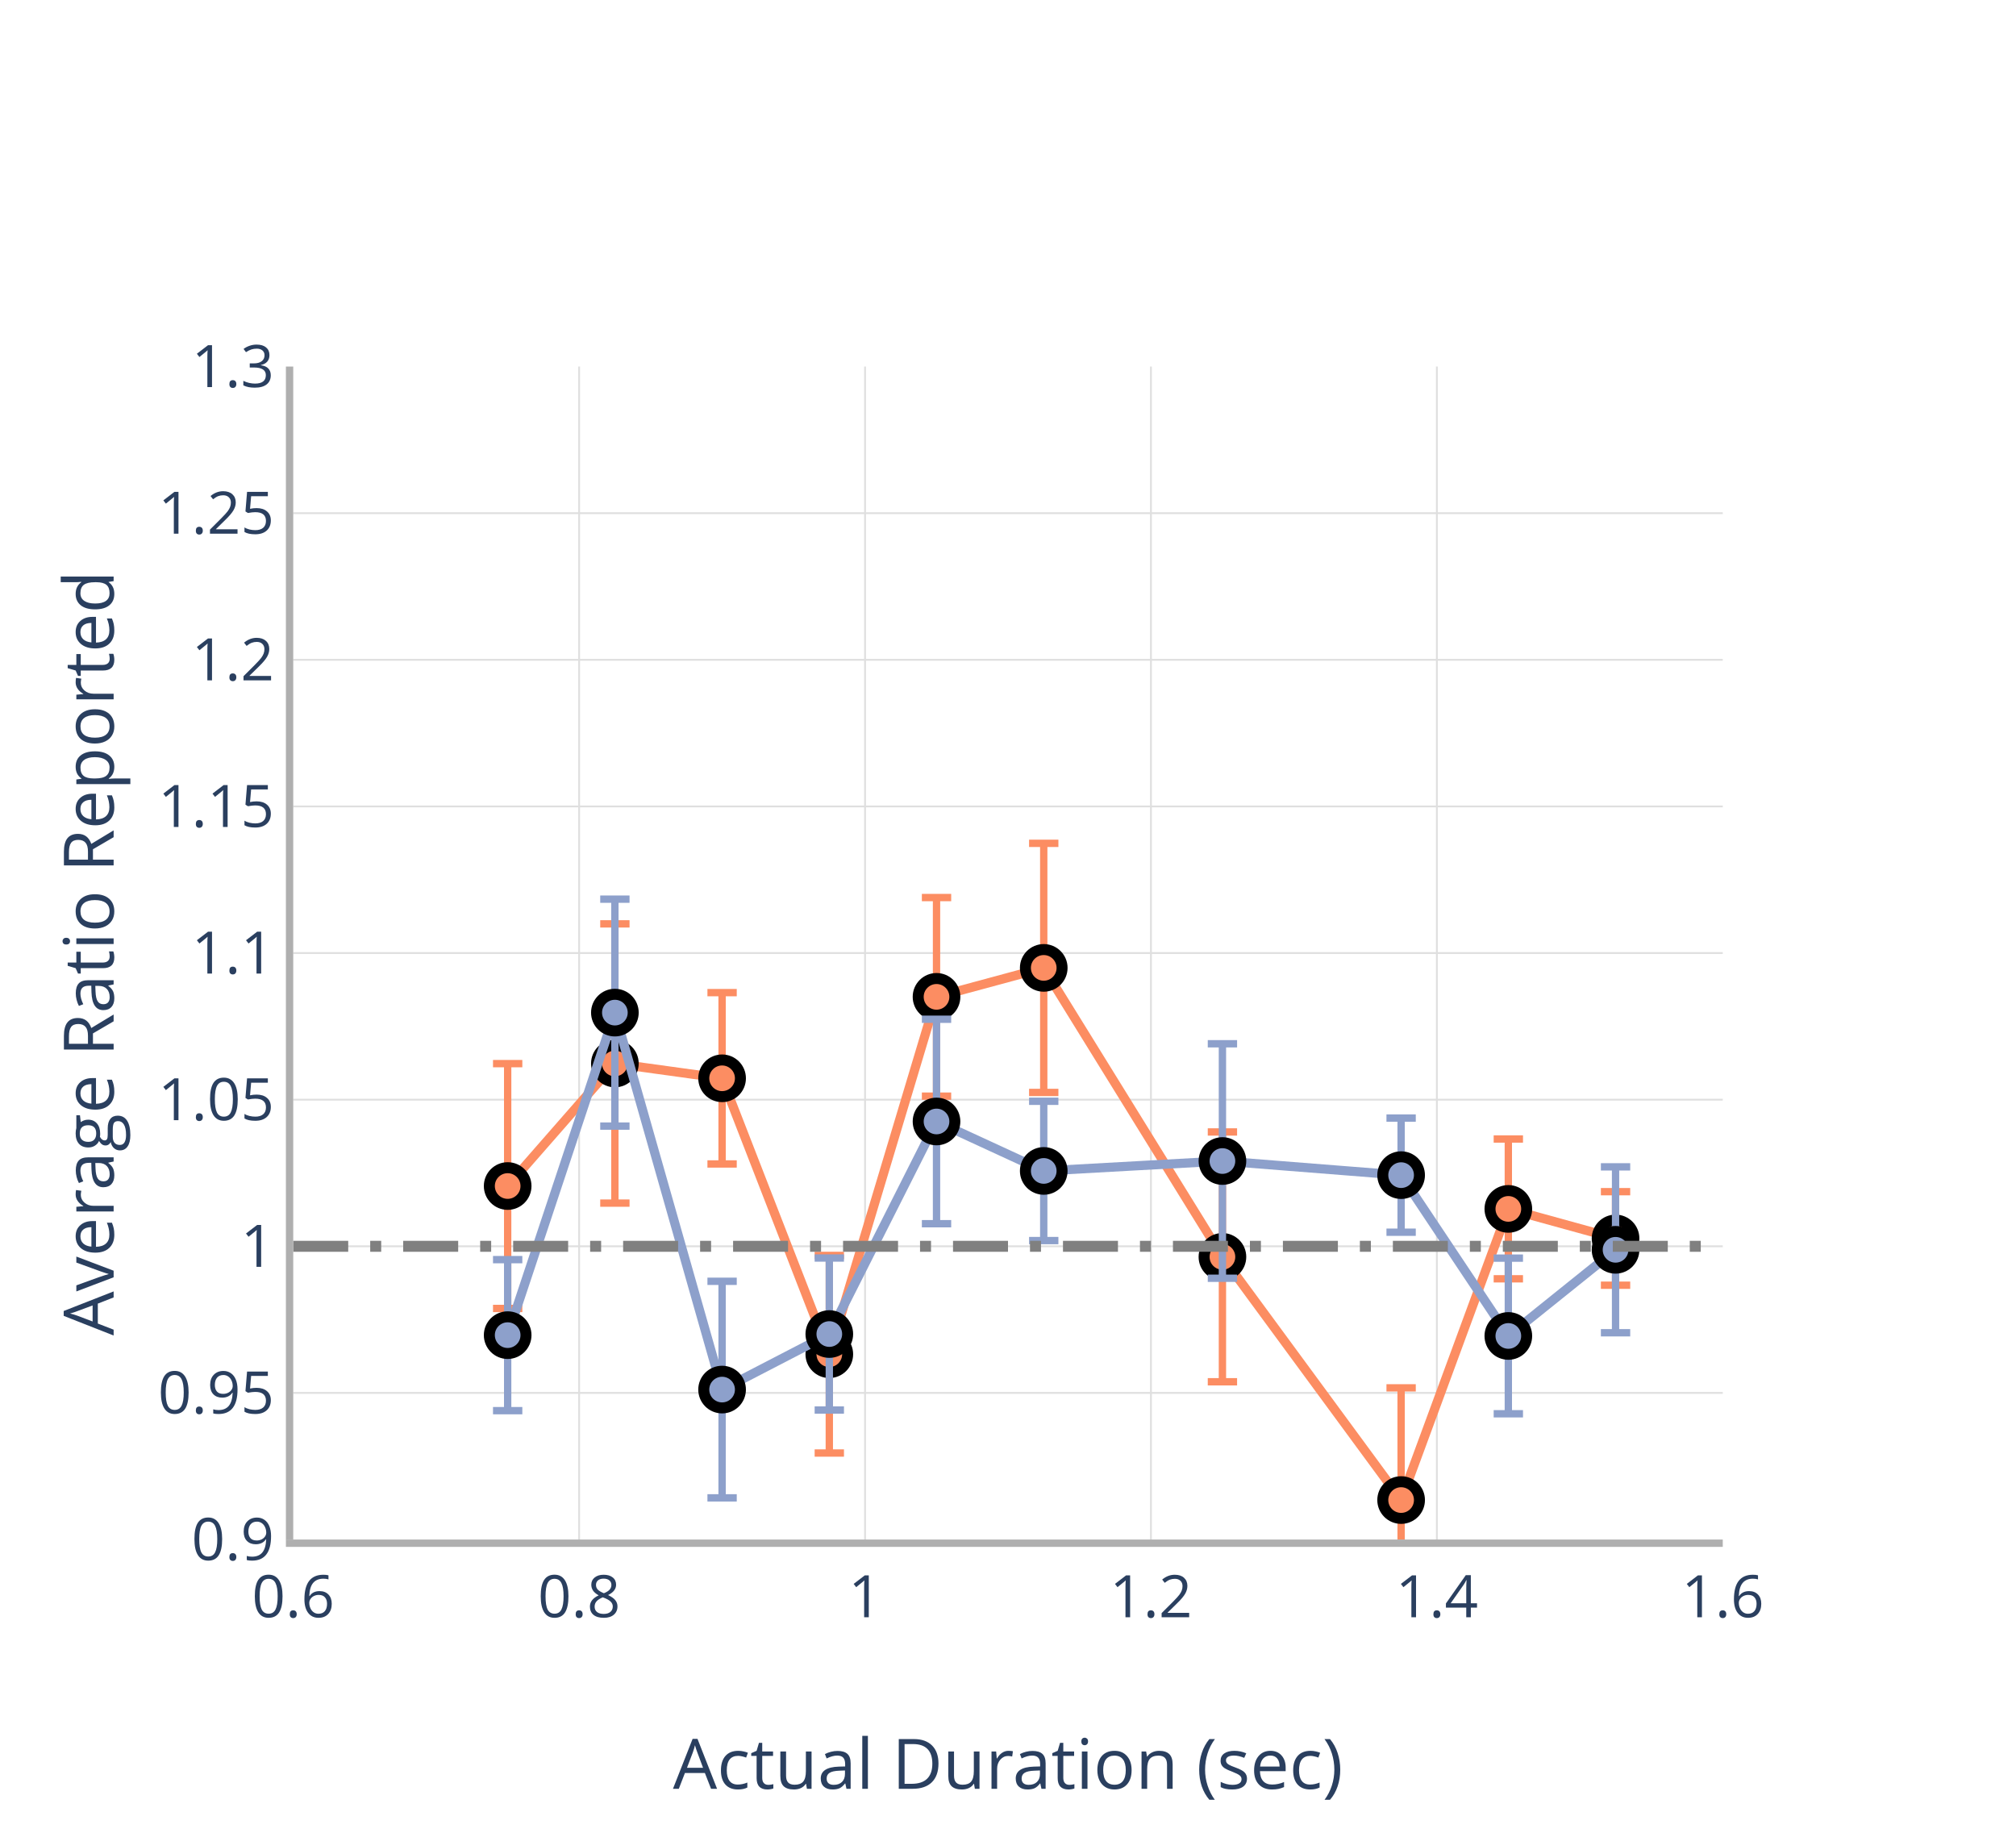
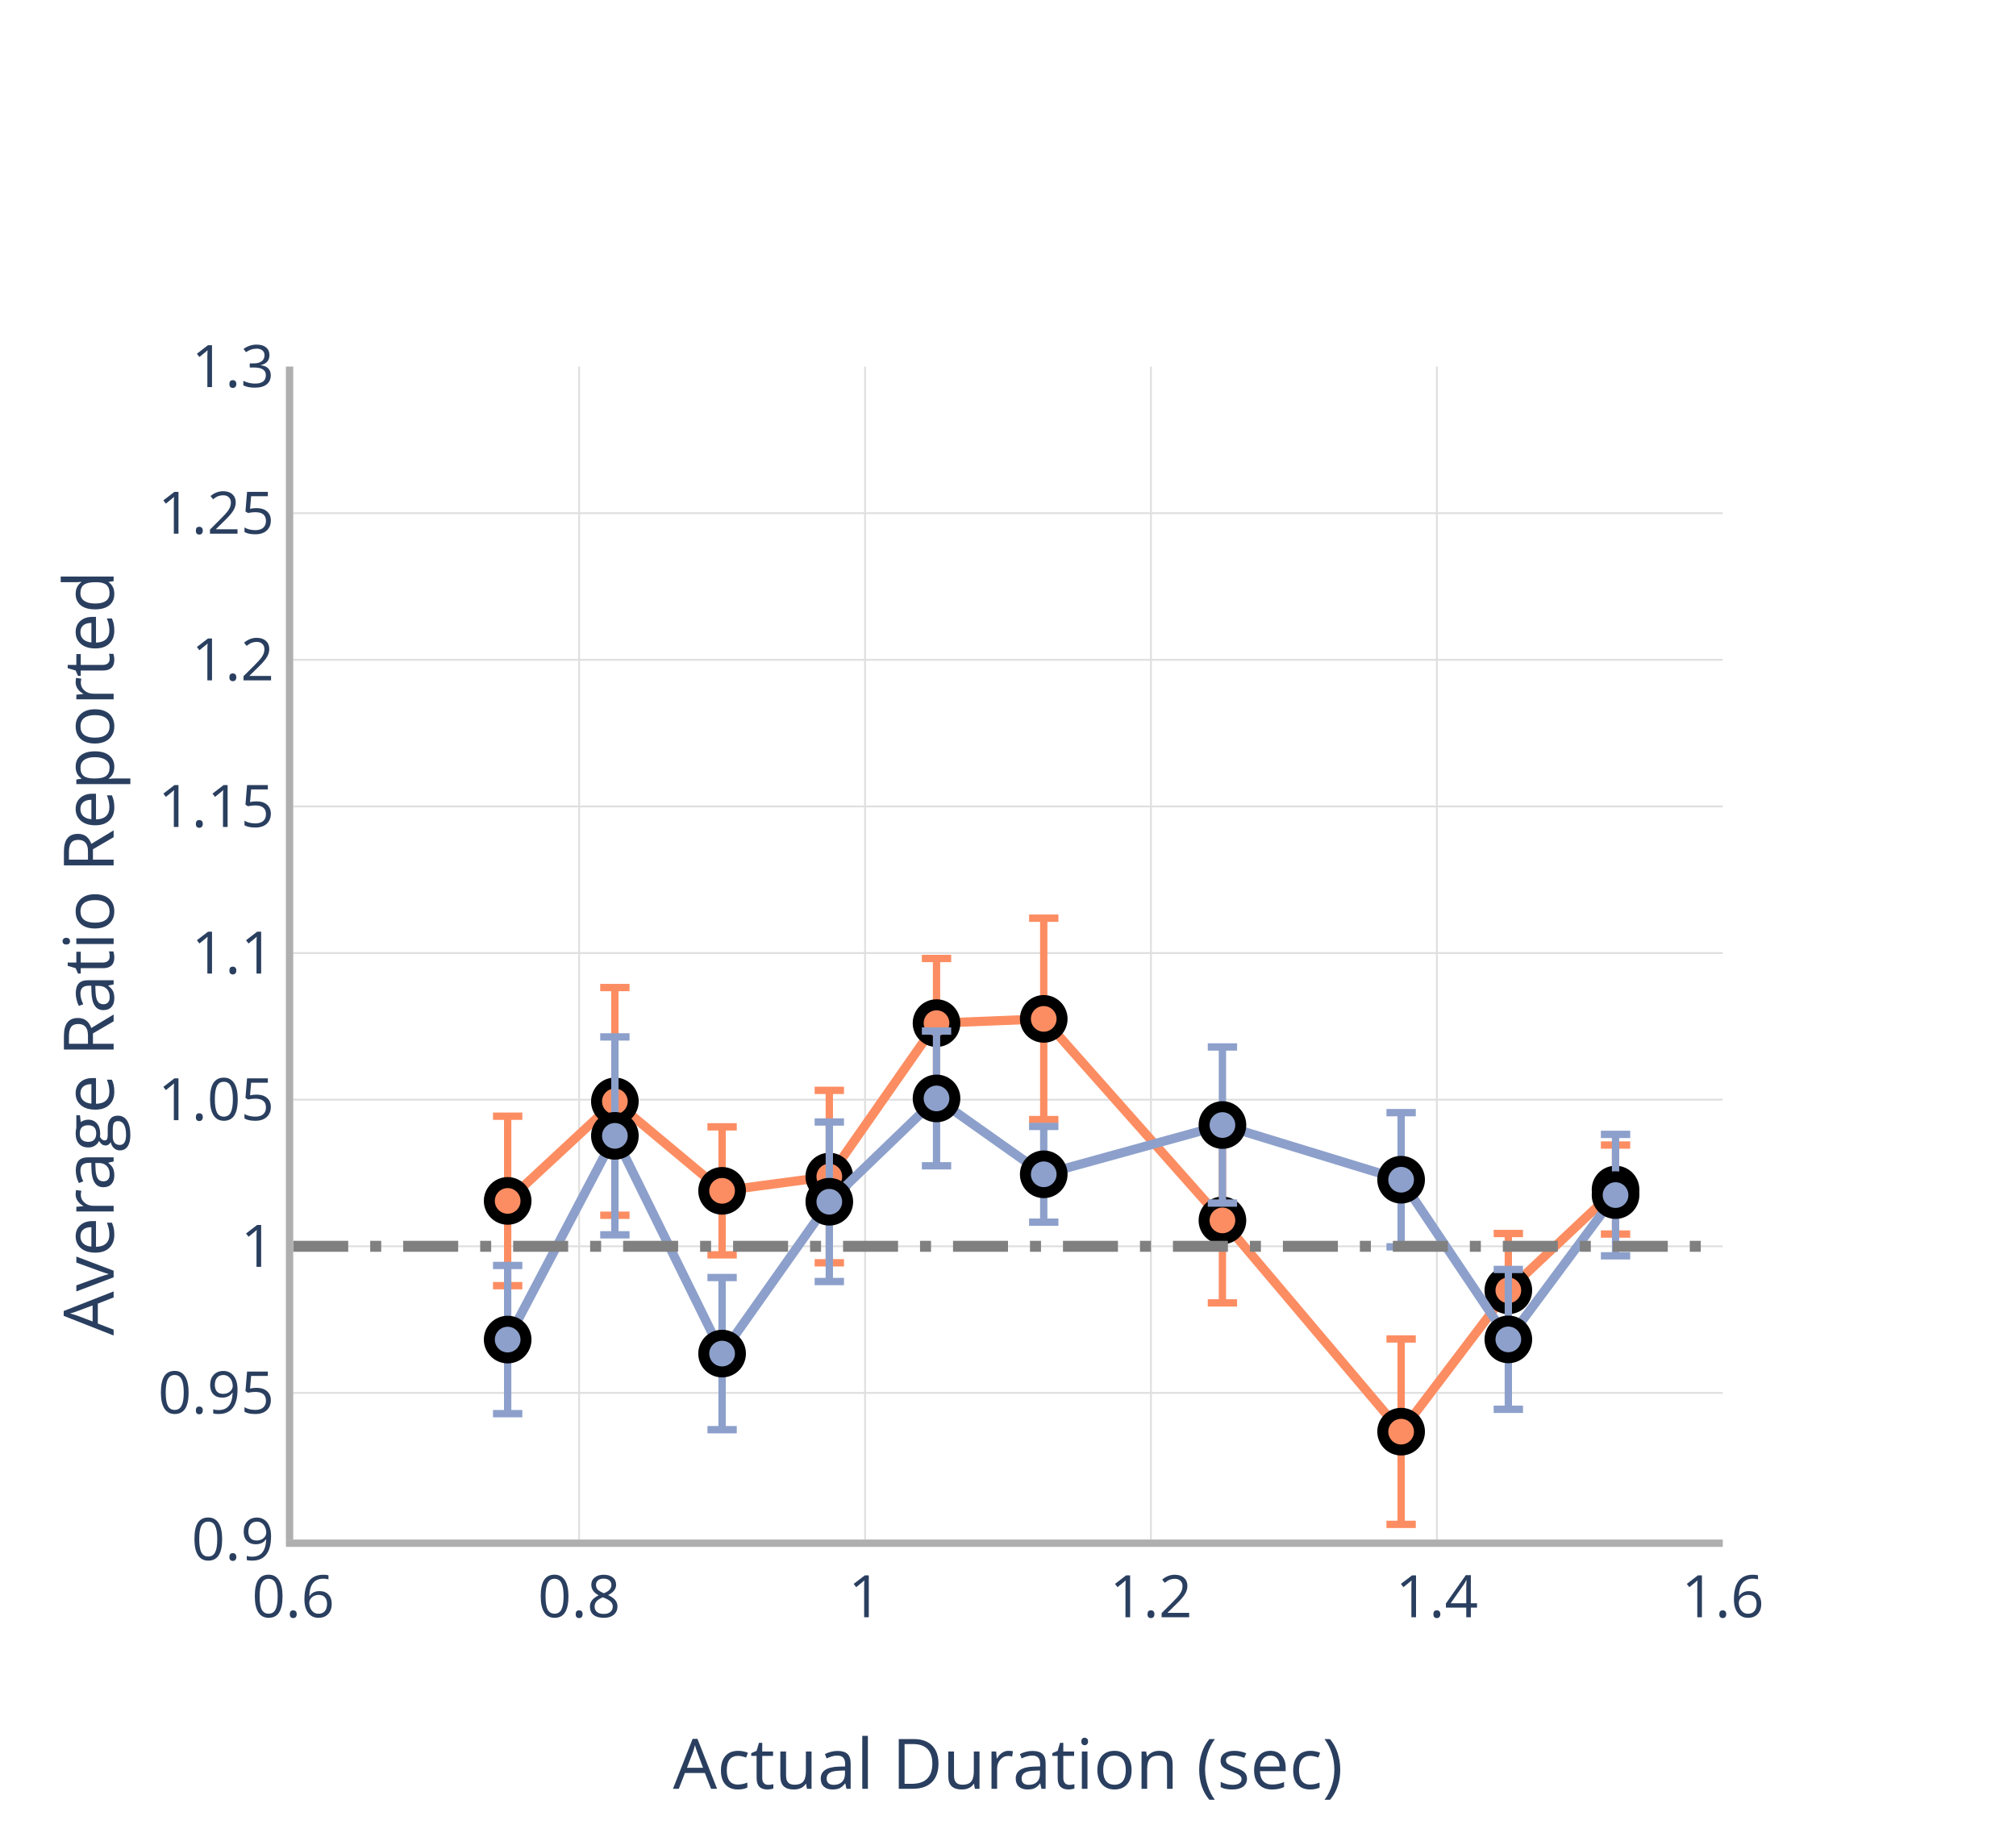
<svg xmlns="http://www.w3.org/2000/svg" class="main-svg" width="550" height="500" viewBox="0 0 550 500">
  <rect x="0" y="0" width="550" height="500" style="fill: rgb(255, 255, 255); fill-opacity: 1;" />
-   <defs id="defs-3af812">
+   <defs id="defs-7a22a6">
    <g class="clips">
-       <clipPath id="clip3af812xyplot" class="plotclip">
+       <clipPath id="clip7a22a6xyplot" class="plotclip">
        <rect width="390" height="320" />
      </clipPath>
-       <clipPath class="axesclip" id="clip3af812x">
+       <clipPath class="axesclip" id="clip7a22a6x">
        <rect x="80" y="0" width="390" height="500" />
      </clipPath>
-       <clipPath class="axesclip" id="clip3af812y">
+       <clipPath class="axesclip" id="clip7a22a6y">
        <rect x="0" y="100" width="550" height="320" />
      </clipPath>
-       <clipPath class="axesclip" id="clip3af812xy">
+       <clipPath class="axesclip" id="clip7a22a6xy">
        <rect x="80" y="100" width="390" height="320" />
      </clipPath>
    </g>
    <g class="gradients" />
  </defs>
  <g class="bglayer">
    <rect class="bg" x="80" y="100" width="390" height="320" style="fill: rgb(255, 255, 255); fill-opacity: 1; stroke-width: 0;" />
  </g>
  <g class="layer-below">
    <g class="imagelayer" />
    <g class="shapelayer" />
  </g>
  <g class="cartesianlayer">
    <g class="subplot xy">
      <g class="layer-subplot">
        <g class="shapelayer" />
        <g class="imagelayer" />
      </g>
      <g class="gridlayer">
        <g class="x">
          <path class="xgrid crisp" transform="translate(158,0)" d="M0,100v320" style="stroke: rgb(223, 223, 223); stroke-opacity: 1; stroke-width: 0.5px;" />
          <path class="xgrid crisp" transform="translate(236,0)" d="M0,100v320" style="stroke: rgb(223, 223, 223); stroke-opacity: 1; stroke-width: 0.5px;" />
          <path class="xgrid crisp" transform="translate(314,0)" d="M0,100v320" style="stroke: rgb(223, 223, 223); stroke-opacity: 1; stroke-width: 0.5px;" />
          <path class="xgrid crisp" transform="translate(392,0)" d="M0,100v320" style="stroke: rgb(223, 223, 223); stroke-opacity: 1; stroke-width: 0.5px;" />
        </g>
        <g class="y">
          <path class="ygrid crisp" transform="translate(0,380)" d="M80,0h390" style="stroke: rgb(223, 223, 223); stroke-opacity: 1; stroke-width: 0.5px;" />
          <path class="ygrid crisp" transform="translate(0,340)" d="M80,0h390" style="stroke: rgb(223, 223, 223); stroke-opacity: 1; stroke-width: 0.5px;" />
          <path class="ygrid crisp" transform="translate(0,300)" d="M80,0h390" style="stroke: rgb(223, 223, 223); stroke-opacity: 1; stroke-width: 0.5px;" />
          <path class="ygrid crisp" transform="translate(0,260)" d="M80,0h390" style="stroke: rgb(223, 223, 223); stroke-opacity: 1; stroke-width: 0.5px;" />
          <path class="ygrid crisp" transform="translate(0,220)" d="M80,0h390" style="stroke: rgb(223, 223, 223); stroke-opacity: 1; stroke-width: 0.5px;" />
          <path class="ygrid crisp" transform="translate(0,180)" d="M80,0h390" style="stroke: rgb(223, 223, 223); stroke-opacity: 1; stroke-width: 0.5px;" />
          <path class="ygrid crisp" transform="translate(0,140)" d="M80,0h390" style="stroke: rgb(223, 223, 223); stroke-opacity: 1; stroke-width: 0.5px;" />
        </g>
      </g>
      <g class="zerolinelayer" />
      <path class="xlines-below" />
      <path class="ylines-below" />
      <g class="overlines-below" />
      <g class="xaxislayer-below" />
      <g class="yaxislayer-below" />
      <g class="overaxes-below" />
-       <g class="plot" transform="translate(80, 100)" clip-path="url('#clip3af812xyplot')">
+       <g class="plot" transform="translate(80, 100)" clip-path="url('#clip7a22a6xyplot')">
        <g class="scatterlayer mlayer">
-           <g class="trace scatter tracedc1033" style="stroke-miterlimit: 2; opacity: 1;">
+           <g class="trace scatter trace8da451" style="stroke-miterlimit: 2; opacity: 1;">
            <g class="fills" />
            <g class="errorbars">
              <g class="errorbar">
-                 <path class="yerror" d="M54.5,190.17h8m-4,0V256.96m-4,0h8" style="vector-effect: non-scaling-stroke; stroke-width: 2px; stroke: rgb(252, 141, 98); stroke-opacity: 1;" />
-               </g>
-               <g class="errorbar">
-                 <path class="yerror" d="M83.75,152.04h8m-4,0V228.22m-4,0h8" style="vector-effect: non-scaling-stroke; stroke-width: 2px; stroke: rgb(252, 141, 98); stroke-opacity: 1;" />
-               </g>
-               <g class="errorbar">
-                 <path class="yerror" d="M113,170.8h8m-4,0V217.54m-4,0h8" style="vector-effect: non-scaling-stroke; stroke-width: 2px; stroke: rgb(252, 141, 98); stroke-opacity: 1;" />
-               </g>
-               <g class="errorbar">
-                 <path class="yerror" d="M142.25,242.49h8m-4,0V296.4m-4,0h8" style="vector-effect: non-scaling-stroke; stroke-width: 2px; stroke: rgb(252, 141, 98); stroke-opacity: 1;" />
-               </g>
-               <g class="errorbar">
-                 <path class="yerror" d="M171.5,144.86h8m-4,0V199.04m-4,0h8" style="vector-effect: non-scaling-stroke; stroke-width: 2px; stroke: rgb(252, 141, 98); stroke-opacity: 1;" />
-               </g>
-               <g class="errorbar">
-                 <path class="yerror" d="M200.75,130.07h8m-4,0V198.03m-4,0h8" style="vector-effect: non-scaling-stroke; stroke-width: 2px; stroke: rgb(252, 141, 98); stroke-opacity: 1;" />
-               </g>
-               <g class="errorbar">
-                 <path class="yerror" d="M249.5,208.81h8m-4,0V276.96m-4,0h8" style="vector-effect: non-scaling-stroke; stroke-width: 2px; stroke: rgb(252, 141, 98); stroke-opacity: 1;" />
-               </g>
-               <g class="errorbar">
-                 <path class="yerror" d="M298.25,278.62h8m-4,0V339.85m-4,0h8" style="vector-effect: non-scaling-stroke; stroke-width: 2px; stroke: rgb(252, 141, 98); stroke-opacity: 1;" />
-               </g>
-               <g class="errorbar">
-                 <path class="yerror" d="M327.5,210.73h8m-4,0V248.87m-4,0h8" style="vector-effect: non-scaling-stroke; stroke-width: 2px; stroke: rgb(252, 141, 98); stroke-opacity: 1;" />
-               </g>
-               <g class="errorbar">
-                 <path class="yerror" d="M356.75,225.1h8m-4,0V250.62m-4,0h8" style="vector-effect: non-scaling-stroke; stroke-width: 2px; stroke: rgb(252, 141, 98); stroke-opacity: 1;" />
+                 <path class="yerror" d="M54.5,204.51h8m-4,0V250.74m-4,0h8" style="vector-effect: non-scaling-stroke; stroke-width: 2px; stroke: rgb(252, 141, 98); stroke-opacity: 1;" />
+               </g>
+               <g class="errorbar">
+                 <path class="yerror" d="M83.75,169.41h8m-4,0V231.53m-4,0h8" style="vector-effect: non-scaling-stroke; stroke-width: 2px; stroke: rgb(252, 141, 98); stroke-opacity: 1;" />
+               </g>
+               <g class="errorbar">
+                 <path class="yerror" d="M113,207.41h8m-4,0V242.33m-4,0h8" style="vector-effect: non-scaling-stroke; stroke-width: 2px; stroke: rgb(252, 141, 98); stroke-opacity: 1;" />
+               </g>
+               <g class="errorbar">
+                 <path class="yerror" d="M142.25,197.46h8m-4,0V244.5m-4,0h8" style="vector-effect: non-scaling-stroke; stroke-width: 2px; stroke: rgb(252, 141, 98); stroke-opacity: 1;" />
+               </g>
+               <g class="errorbar">
+                 <path class="yerror" d="M171.5,161.48h8m-4,0V196.76m-4,0h8" style="vector-effect: non-scaling-stroke; stroke-width: 2px; stroke: rgb(252, 141, 98); stroke-opacity: 1;" />
+               </g>
+               <g class="errorbar">
+                 <path class="yerror" d="M200.75,150.49h8m-4,0V205.43m-4,0h8" style="vector-effect: non-scaling-stroke; stroke-width: 2px; stroke: rgb(252, 141, 98); stroke-opacity: 1;" />
+               </g>
+               <g class="errorbar">
+                 <path class="yerror" d="M249.5,210.43h8m-4,0V255.44m-4,0h8" style="vector-effect: non-scaling-stroke; stroke-width: 2px; stroke: rgb(252, 141, 98); stroke-opacity: 1;" />
+               </g>
+               <g class="errorbar">
+                 <path class="yerror" d="M298.25,265.28h8m-4,0V315.86m-4,0h8" style="vector-effect: non-scaling-stroke; stroke-width: 2px; stroke: rgb(252, 141, 98); stroke-opacity: 1;" />
+               </g>
+               <g class="errorbar">
+                 <path class="yerror" d="M327.5,236.51h8m-4,0V267.51m-4,0h8" style="vector-effect: non-scaling-stroke; stroke-width: 2px; stroke: rgb(252, 141, 98); stroke-opacity: 1;" />
+               </g>
+               <g class="errorbar">
+                 <path class="yerror" d="M356.75,212.38h8m-4,0V236.66m-4,0h8" style="vector-effect: non-scaling-stroke; stroke-width: 2px; stroke: rgb(252, 141, 98); stroke-opacity: 1;" />
              </g>
            </g>
            <g class="lines">
-               <path class="js-line" d="M58.5,223.56L87.75,190.13L117,194.17L146.25,269.44L175.5,171.95L204.75,164.05L253.5,242.89L302.25,309.23L331.5,229.8L360.75,237.86" style="vector-effect: non-scaling-stroke; fill: none; stroke: rgb(252, 141, 98); stroke-opacity: 1; stroke-width: 2.5px; opacity: 1;" />
+               <path class="js-line" d="M58.5,227.62L87.75,200.47L117,224.87L146.25,220.98L175.5,179.12L204.75,177.96L253.5,232.94L302.25,290.57L331.5,252.01L360.75,224.52" style="vector-effect: non-scaling-stroke; fill: none; stroke: rgb(252, 141, 98); stroke-opacity: 1; stroke-width: 2.5px; opacity: 1;" />
            </g>
            <g class="points">
-               <path class="point" transform="translate(58.5,223.56)" d="M5,0A5,5 0 1,1 0,-5A5,5 0 0,1 5,0Z" style="opacity: 1; stroke-width: 3px; fill: rgb(252, 141, 98); fill-opacity: 1; stroke: rgb(0, 0, 0); stroke-opacity: 1;" />
-               <path class="point" transform="translate(87.75,190.13)" d="M5,0A5,5 0 1,1 0,-5A5,5 0 0,1 5,0Z" style="opacity: 1; stroke-width: 3px; fill: rgb(252, 141, 98); fill-opacity: 1; stroke: rgb(0, 0, 0); stroke-opacity: 1;" />
-               <path class="point" transform="translate(117,194.17)" d="M5,0A5,5 0 1,1 0,-5A5,5 0 0,1 5,0Z" style="opacity: 1; stroke-width: 3px; fill: rgb(252, 141, 98); fill-opacity: 1; stroke: rgb(0, 0, 0); stroke-opacity: 1;" />
-               <path class="point" transform="translate(146.25,269.44)" d="M5,0A5,5 0 1,1 0,-5A5,5 0 0,1 5,0Z" style="opacity: 1; stroke-width: 3px; fill: rgb(252, 141, 98); fill-opacity: 1; stroke: rgb(0, 0, 0); stroke-opacity: 1;" />
-               <path class="point" transform="translate(175.5,171.95)" d="M5,0A5,5 0 1,1 0,-5A5,5 0 0,1 5,0Z" style="opacity: 1; stroke-width: 3px; fill: rgb(252, 141, 98); fill-opacity: 1; stroke: rgb(0, 0, 0); stroke-opacity: 1;" />
-               <path class="point" transform="translate(204.75,164.05)" d="M5,0A5,5 0 1,1 0,-5A5,5 0 0,1 5,0Z" style="opacity: 1; stroke-width: 3px; fill: rgb(252, 141, 98); fill-opacity: 1; stroke: rgb(0, 0, 0); stroke-opacity: 1;" />
-               <path class="point" transform="translate(253.5,242.89)" d="M5,0A5,5 0 1,1 0,-5A5,5 0 0,1 5,0Z" style="opacity: 1; stroke-width: 3px; fill: rgb(252, 141, 98); fill-opacity: 1; stroke: rgb(0, 0, 0); stroke-opacity: 1;" />
-               <path class="point" transform="translate(302.25,309.23)" d="M5,0A5,5 0 1,1 0,-5A5,5 0 0,1 5,0Z" style="opacity: 1; stroke-width: 3px; fill: rgb(252, 141, 98); fill-opacity: 1; stroke: rgb(0, 0, 0); stroke-opacity: 1;" />
-               <path class="point" transform="translate(331.5,229.8)" d="M5,0A5,5 0 1,1 0,-5A5,5 0 0,1 5,0Z" style="opacity: 1; stroke-width: 3px; fill: rgb(252, 141, 98); fill-opacity: 1; stroke: rgb(0, 0, 0); stroke-opacity: 1;" />
-               <path class="point" transform="translate(360.75,237.86)" d="M5,0A5,5 0 1,1 0,-5A5,5 0 0,1 5,0Z" style="opacity: 1; stroke-width: 3px; fill: rgb(252, 141, 98); fill-opacity: 1; stroke: rgb(0, 0, 0); stroke-opacity: 1;" />
+               <path class="point" transform="translate(58.5,227.62)" d="M5,0A5,5 0 1,1 0,-5A5,5 0 0,1 5,0Z" style="opacity: 1; stroke-width: 3px; fill: rgb(252, 141, 98); fill-opacity: 1; stroke: rgb(0, 0, 0); stroke-opacity: 1;" />
+               <path class="point" transform="translate(87.75,200.47)" d="M5,0A5,5 0 1,1 0,-5A5,5 0 0,1 5,0Z" style="opacity: 1; stroke-width: 3px; fill: rgb(252, 141, 98); fill-opacity: 1; stroke: rgb(0, 0, 0); stroke-opacity: 1;" />
+               <path class="point" transform="translate(117,224.87)" d="M5,0A5,5 0 1,1 0,-5A5,5 0 0,1 5,0Z" style="opacity: 1; stroke-width: 3px; fill: rgb(252, 141, 98); fill-opacity: 1; stroke: rgb(0, 0, 0); stroke-opacity: 1;" />
+               <path class="point" transform="translate(146.25,220.98)" d="M5,0A5,5 0 1,1 0,-5A5,5 0 0,1 5,0Z" style="opacity: 1; stroke-width: 3px; fill: rgb(252, 141, 98); fill-opacity: 1; stroke: rgb(0, 0, 0); stroke-opacity: 1;" />
+               <path class="point" transform="translate(175.5,179.12)" d="M5,0A5,5 0 1,1 0,-5A5,5 0 0,1 5,0Z" style="opacity: 1; stroke-width: 3px; fill: rgb(252, 141, 98); fill-opacity: 1; stroke: rgb(0, 0, 0); stroke-opacity: 1;" />
+               <path class="point" transform="translate(204.75,177.96)" d="M5,0A5,5 0 1,1 0,-5A5,5 0 0,1 5,0Z" style="opacity: 1; stroke-width: 3px; fill: rgb(252, 141, 98); fill-opacity: 1; stroke: rgb(0, 0, 0); stroke-opacity: 1;" />
+               <path class="point" transform="translate(253.5,232.94)" d="M5,0A5,5 0 1,1 0,-5A5,5 0 0,1 5,0Z" style="opacity: 1; stroke-width: 3px; fill: rgb(252, 141, 98); fill-opacity: 1; stroke: rgb(0, 0, 0); stroke-opacity: 1;" />
+               <path class="point" transform="translate(302.25,290.57)" d="M5,0A5,5 0 1,1 0,-5A5,5 0 0,1 5,0Z" style="opacity: 1; stroke-width: 3px; fill: rgb(252, 141, 98); fill-opacity: 1; stroke: rgb(0, 0, 0); stroke-opacity: 1;" />
+               <path class="point" transform="translate(331.5,252.01)" d="M5,0A5,5 0 1,1 0,-5A5,5 0 0,1 5,0Z" style="opacity: 1; stroke-width: 3px; fill: rgb(252, 141, 98); fill-opacity: 1; stroke: rgb(0, 0, 0); stroke-opacity: 1;" />
+               <path class="point" transform="translate(360.75,224.52)" d="M5,0A5,5 0 1,1 0,-5A5,5 0 0,1 5,0Z" style="opacity: 1; stroke-width: 3px; fill: rgb(252, 141, 98); fill-opacity: 1; stroke: rgb(0, 0, 0); stroke-opacity: 1;" />
            </g>
            <g class="text" />
          </g>
-           <g class="trace scatter trace9c74d2" style="stroke-miterlimit: 2; opacity: 1;">
+           <g class="trace scatter tracef39142" style="stroke-miterlimit: 2; opacity: 1;">
            <g class="fills" />
            <g class="errorbars">
              <g class="errorbar">
-                 <path class="yerror" d="M54.5,243.64h8m-4,0V284.84m-4,0h8" style="vector-effect: non-scaling-stroke; stroke-width: 2px; stroke: rgb(141, 160, 203); stroke-opacity: 1;" />
-               </g>
-               <g class="errorbar">
-                 <path class="yerror" d="M83.75,145.3h8m-4,0V207.21m-4,0h8" style="vector-effect: non-scaling-stroke; stroke-width: 2px; stroke: rgb(141, 160, 203); stroke-opacity: 1;" />
-               </g>
-               <g class="errorbar">
-                 <path class="yerror" d="M113,249.55h8m-4,0V308.63m-4,0h8" style="vector-effect: non-scaling-stroke; stroke-width: 2px; stroke: rgb(141, 160, 203); stroke-opacity: 1;" />
-               </g>
-               <g class="errorbar">
-                 <path class="yerror" d="M142.25,243.2h8m-4,0V284.67m-4,0h8" style="vector-effect: non-scaling-stroke; stroke-width: 2px; stroke: rgb(141, 160, 203); stroke-opacity: 1;" />
-               </g>
-               <g class="errorbar">
-                 <path class="yerror" d="M171.5,178.06h8m-4,0V233.84m-4,0h8" style="vector-effect: non-scaling-stroke; stroke-width: 2px; stroke: rgb(141, 160, 203); stroke-opacity: 1;" />
-               </g>
-               <g class="errorbar">
-                 <path class="yerror" d="M200.75,200.44h8m-4,0V238.44m-4,0h8" style="vector-effect: non-scaling-stroke; stroke-width: 2px; stroke: rgb(141, 160, 203); stroke-opacity: 1;" />
-               </g>
-               <g class="errorbar">
-                 <path class="yerror" d="M249.5,184.75h8m-4,0V248.72m-4,0h8" style="vector-effect: non-scaling-stroke; stroke-width: 2px; stroke: rgb(141, 160, 203); stroke-opacity: 1;" />
-               </g>
-               <g class="errorbar">
-                 <path class="yerror" d="M298.25,205.02h8m-4,0V236.16m-4,0h8" style="vector-effect: non-scaling-stroke; stroke-width: 2px; stroke: rgb(141, 160, 203); stroke-opacity: 1;" />
-               </g>
-               <g class="errorbar">
-                 <path class="yerror" d="M327.5,243.23h8m-4,0V285.69m-4,0h8" style="vector-effect: non-scaling-stroke; stroke-width: 2px; stroke: rgb(141, 160, 203); stroke-opacity: 1;" />
-               </g>
-               <g class="errorbar">
-                 <path class="yerror" d="M356.75,218.33h8m-4,0V263.59m-4,0h8" style="vector-effect: non-scaling-stroke; stroke-width: 2px; stroke: rgb(141, 160, 203); stroke-opacity: 1;" />
+                 <path class="yerror" d="M54.5,245.23h8m-4,0V285.66m-4,0h8" style="vector-effect: non-scaling-stroke; stroke-width: 2px; stroke: rgb(141, 160, 203); stroke-opacity: 1;" />
+               </g>
+               <g class="errorbar">
+                 <path class="yerror" d="M83.75,182.88h8m-4,0V236.87m-4,0h8" style="vector-effect: non-scaling-stroke; stroke-width: 2px; stroke: rgb(141, 160, 203); stroke-opacity: 1;" />
+               </g>
+               <g class="errorbar">
+                 <path class="yerror" d="M113,248.52h8m-4,0V290.03m-4,0h8" style="vector-effect: non-scaling-stroke; stroke-width: 2px; stroke: rgb(141, 160, 203); stroke-opacity: 1;" />
+               </g>
+               <g class="errorbar">
+                 <path class="yerror" d="M142.25,206.09h8m-4,0V249.61m-4,0h8" style="vector-effect: non-scaling-stroke; stroke-width: 2px; stroke: rgb(141, 160, 203); stroke-opacity: 1;" />
+               </g>
+               <g class="errorbar">
+                 <path class="yerror" d="M171.5,181.28h8m-4,0V218.04m-4,0h8" style="vector-effect: non-scaling-stroke; stroke-width: 2px; stroke: rgb(141, 160, 203); stroke-opacity: 1;" />
+               </g>
+               <g class="errorbar">
+                 <path class="yerror" d="M200.75,207.3h8m-4,0V233.42m-4,0h8" style="vector-effect: non-scaling-stroke; stroke-width: 2px; stroke: rgb(141, 160, 203); stroke-opacity: 1;" />
+               </g>
+               <g class="errorbar">
+                 <path class="yerror" d="M249.5,185.62h8m-4,0V228.21m-4,0h8" style="vector-effect: non-scaling-stroke; stroke-width: 2px; stroke: rgb(141, 160, 203); stroke-opacity: 1;" />
+               </g>
+               <g class="errorbar">
+                 <path class="yerror" d="M298.25,203.54h8m-4,0V240.15m-4,0h8" style="vector-effect: non-scaling-stroke; stroke-width: 2px; stroke: rgb(141, 160, 203); stroke-opacity: 1;" />
+               </g>
+               <g class="errorbar">
+                 <path class="yerror" d="M327.5,246.32h8m-4,0V284.47m-4,0h8" style="vector-effect: non-scaling-stroke; stroke-width: 2px; stroke: rgb(141, 160, 203); stroke-opacity: 1;" />
+               </g>
+               <g class="errorbar">
+                 <path class="yerror" d="M356.75,209.47h8m-4,0V242.6m-4,0h8" style="vector-effect: non-scaling-stroke; stroke-width: 2px; stroke: rgb(141, 160, 203); stroke-opacity: 1;" />
              </g>
            </g>
            <g class="lines">
-               <path class="js-line" d="M58.5,264.24L87.75,176.25L117,279.09L146.25,263.94L175.5,205.95L204.75,219.44L253.5,216.74L302.25,220.59L331.5,264.46L360.75,240.96" style="vector-effect: non-scaling-stroke; fill: none; stroke: rgb(141, 160, 203); stroke-opacity: 1; stroke-width: 2.5px; opacity: 1;" />
+               <path class="js-line" d="M58.5,265.45L87.75,209.87L117,269.27L146.25,227.85L175.5,199.66L204.75,220.36L253.5,206.92L302.25,221.84L331.5,265.4L360.75,226.03" style="vector-effect: non-scaling-stroke; fill: none; stroke: rgb(141, 160, 203); stroke-opacity: 1; stroke-width: 2.5px; opacity: 1;" />
            </g>
            <g class="points">
-               <path class="point" transform="translate(58.5,264.24)" d="M5,0A5,5 0 1,1 0,-5A5,5 0 0,1 5,0Z" style="opacity: 1; stroke-width: 3px; fill: rgb(141, 160, 203); fill-opacity: 1; stroke: rgb(0, 0, 0); stroke-opacity: 1;" />
-               <path class="point" transform="translate(87.75,176.25)" d="M5,0A5,5 0 1,1 0,-5A5,5 0 0,1 5,0Z" style="opacity: 1; stroke-width: 3px; fill: rgb(141, 160, 203); fill-opacity: 1; stroke: rgb(0, 0, 0); stroke-opacity: 1;" />
-               <path class="point" transform="translate(117,279.09)" d="M5,0A5,5 0 1,1 0,-5A5,5 0 0,1 5,0Z" style="opacity: 1; stroke-width: 3px; fill: rgb(141, 160, 203); fill-opacity: 1; stroke: rgb(0, 0, 0); stroke-opacity: 1;" />
-               <path class="point" transform="translate(146.25,263.94)" d="M5,0A5,5 0 1,1 0,-5A5,5 0 0,1 5,0Z" style="opacity: 1; stroke-width: 3px; fill: rgb(141, 160, 203); fill-opacity: 1; stroke: rgb(0, 0, 0); stroke-opacity: 1;" />
-               <path class="point" transform="translate(175.5,205.95)" d="M5,0A5,5 0 1,1 0,-5A5,5 0 0,1 5,0Z" style="opacity: 1; stroke-width: 3px; fill: rgb(141, 160, 203); fill-opacity: 1; stroke: rgb(0, 0, 0); stroke-opacity: 1;" />
-               <path class="point" transform="translate(204.75,219.44)" d="M5,0A5,5 0 1,1 0,-5A5,5 0 0,1 5,0Z" style="opacity: 1; stroke-width: 3px; fill: rgb(141, 160, 203); fill-opacity: 1; stroke: rgb(0, 0, 0); stroke-opacity: 1;" />
-               <path class="point" transform="translate(253.5,216.74)" d="M5,0A5,5 0 1,1 0,-5A5,5 0 0,1 5,0Z" style="opacity: 1; stroke-width: 3px; fill: rgb(141, 160, 203); fill-opacity: 1; stroke: rgb(0, 0, 0); stroke-opacity: 1;" />
-               <path class="point" transform="translate(302.25,220.59)" d="M5,0A5,5 0 1,1 0,-5A5,5 0 0,1 5,0Z" style="opacity: 1; stroke-width: 3px; fill: rgb(141, 160, 203); fill-opacity: 1; stroke: rgb(0, 0, 0); stroke-opacity: 1;" />
-               <path class="point" transform="translate(331.5,264.46)" d="M5,0A5,5 0 1,1 0,-5A5,5 0 0,1 5,0Z" style="opacity: 1; stroke-width: 3px; fill: rgb(141, 160, 203); fill-opacity: 1; stroke: rgb(0, 0, 0); stroke-opacity: 1;" />
-               <path class="point" transform="translate(360.75,240.96)" d="M5,0A5,5 0 1,1 0,-5A5,5 0 0,1 5,0Z" style="opacity: 1; stroke-width: 3px; fill: rgb(141, 160, 203); fill-opacity: 1; stroke: rgb(0, 0, 0); stroke-opacity: 1;" />
+               <path class="point" transform="translate(58.5,265.45)" d="M5,0A5,5 0 1,1 0,-5A5,5 0 0,1 5,0Z" style="opacity: 1; stroke-width: 3px; fill: rgb(141, 160, 203); fill-opacity: 1; stroke: rgb(0, 0, 0); stroke-opacity: 1;" />
+               <path class="point" transform="translate(87.75,209.87)" d="M5,0A5,5 0 1,1 0,-5A5,5 0 0,1 5,0Z" style="opacity: 1; stroke-width: 3px; fill: rgb(141, 160, 203); fill-opacity: 1; stroke: rgb(0, 0, 0); stroke-opacity: 1;" />
+               <path class="point" transform="translate(117,269.27)" d="M5,0A5,5 0 1,1 0,-5A5,5 0 0,1 5,0Z" style="opacity: 1; stroke-width: 3px; fill: rgb(141, 160, 203); fill-opacity: 1; stroke: rgb(0, 0, 0); stroke-opacity: 1;" />
+               <path class="point" transform="translate(146.25,227.85)" d="M5,0A5,5 0 1,1 0,-5A5,5 0 0,1 5,0Z" style="opacity: 1; stroke-width: 3px; fill: rgb(141, 160, 203); fill-opacity: 1; stroke: rgb(0, 0, 0); stroke-opacity: 1;" />
+               <path class="point" transform="translate(175.5,199.66)" d="M5,0A5,5 0 1,1 0,-5A5,5 0 0,1 5,0Z" style="opacity: 1; stroke-width: 3px; fill: rgb(141, 160, 203); fill-opacity: 1; stroke: rgb(0, 0, 0); stroke-opacity: 1;" />
+               <path class="point" transform="translate(204.75,220.36)" d="M5,0A5,5 0 1,1 0,-5A5,5 0 0,1 5,0Z" style="opacity: 1; stroke-width: 3px; fill: rgb(141, 160, 203); fill-opacity: 1; stroke: rgb(0, 0, 0); stroke-opacity: 1;" />
+               <path class="point" transform="translate(253.5,206.92)" d="M5,0A5,5 0 1,1 0,-5A5,5 0 0,1 5,0Z" style="opacity: 1; stroke-width: 3px; fill: rgb(141, 160, 203); fill-opacity: 1; stroke: rgb(0, 0, 0); stroke-opacity: 1;" />
+               <path class="point" transform="translate(302.25,221.84)" d="M5,0A5,5 0 1,1 0,-5A5,5 0 0,1 5,0Z" style="opacity: 1; stroke-width: 3px; fill: rgb(141, 160, 203); fill-opacity: 1; stroke: rgb(0, 0, 0); stroke-opacity: 1;" />
+               <path class="point" transform="translate(331.5,265.4)" d="M5,0A5,5 0 1,1 0,-5A5,5 0 0,1 5,0Z" style="opacity: 1; stroke-width: 3px; fill: rgb(141, 160, 203); fill-opacity: 1; stroke: rgb(0, 0, 0); stroke-opacity: 1;" />
+               <path class="point" transform="translate(360.75,226.03)" d="M5,0A5,5 0 1,1 0,-5A5,5 0 0,1 5,0Z" style="opacity: 1; stroke-width: 3px; fill: rgb(141, 160, 203); fill-opacity: 1; stroke: rgb(0, 0, 0); stroke-opacity: 1;" />
            </g>
            <g class="text" />
          </g>
-           <g class="trace scatter trace9284fb" style="stroke-miterlimit: 2; opacity: 1;">
+           <g class="trace scatter trace14e197" style="stroke-miterlimit: 2; opacity: 1;">
            <g class="fills" />
            <g class="errorbars" />
            <g class="lines">
              <path class="js-line" d="M0,240L390,240" style="vector-effect: non-scaling-stroke; fill: none; stroke: rgb(128, 128, 128); stroke-opacity: 1; stroke-width: 3px; opacity: 1; stroke-dasharray: 15px, 6px, 3px, 6px;" />
            </g>
            <g class="points" />
            <g class="text" />
          </g>
        </g>
      </g>
      <g class="overplot" />
      <path class="xlines-above crisp" d="M78,421H470" style="fill: none; stroke-width: 2px; stroke: rgb(175, 175, 175); stroke-opacity: 1;" />
      <path class="ylines-above crisp" d="M79,100V420" style="fill: none; stroke-width: 2px; stroke: rgb(175, 175, 175); stroke-opacity: 1;" />
      <g class="overlines-above" />
      <g class="xaxislayer-above">
        <g class="xtick">
          <text text-anchor="middle" x="0" y="441.2" transform="translate(80,0)" style="font-family: 'Open Sans', verdana, arial, sans-serif; font-size: 16px; fill: rgb(42, 63, 95); fill-opacity: 1; white-space: pre;">0.6</text>
        </g>
        <g class="xtick">
          <text text-anchor="middle" x="0" y="441.2" transform="translate(158,0)" style="font-family: 'Open Sans', verdana, arial, sans-serif; font-size: 16px; fill: rgb(42, 63, 95); fill-opacity: 1; white-space: pre;">0.8</text>
        </g>
        <g class="xtick">
          <text text-anchor="middle" x="0" y="441.2" transform="translate(236,0)" style="font-family: 'Open Sans', verdana, arial, sans-serif; font-size: 16px; fill: rgb(42, 63, 95); fill-opacity: 1; white-space: pre;">1</text>
        </g>
        <g class="xtick">
          <text text-anchor="middle" x="0" y="441.2" transform="translate(314,0)" style="font-family: 'Open Sans', verdana, arial, sans-serif; font-size: 16px; fill: rgb(42, 63, 95); fill-opacity: 1; white-space: pre;">1.2</text>
        </g>
        <g class="xtick">
          <text text-anchor="middle" x="0" y="441.2" transform="translate(392,0)" style="font-family: 'Open Sans', verdana, arial, sans-serif; font-size: 16px; fill: rgb(42, 63, 95); fill-opacity: 1; white-space: pre;">1.4</text>
        </g>
        <g class="xtick">
          <text text-anchor="middle" x="0" y="441.2" transform="translate(470,0)" style="font-family: 'Open Sans', verdana, arial, sans-serif; font-size: 16px; fill: rgb(42, 63, 95); fill-opacity: 1; white-space: pre;">1.6</text>
        </g>
      </g>
      <g class="yaxislayer-above">
        <g class="ytick">
          <text text-anchor="end" x="74.8" y="5.6" transform="translate(0,420)" style="font-family: 'Open Sans', verdana, arial, sans-serif; font-size: 16px; fill: rgb(42, 63, 95); fill-opacity: 1; white-space: pre;">0.9</text>
        </g>
        <g class="ytick">
          <text text-anchor="end" x="74.8" y="5.6" transform="translate(0,380)" style="font-family: 'Open Sans', verdana, arial, sans-serif; font-size: 16px; fill: rgb(42, 63, 95); fill-opacity: 1; white-space: pre;">0.95</text>
        </g>
        <g class="ytick">
          <text text-anchor="end" x="74.8" y="5.6" transform="translate(0,340)" style="font-family: 'Open Sans', verdana, arial, sans-serif; font-size: 16px; fill: rgb(42, 63, 95); fill-opacity: 1; white-space: pre;">1</text>
        </g>
        <g class="ytick">
          <text text-anchor="end" x="74.8" y="5.6" transform="translate(0,300)" style="font-family: 'Open Sans', verdana, arial, sans-serif; font-size: 16px; fill: rgb(42, 63, 95); fill-opacity: 1; white-space: pre;">1.05</text>
        </g>
        <g class="ytick">
          <text text-anchor="end" x="74.8" y="5.6" transform="translate(0,260)" style="font-family: 'Open Sans', verdana, arial, sans-serif; font-size: 16px; fill: rgb(42, 63, 95); fill-opacity: 1; white-space: pre;">1.1</text>
        </g>
        <g class="ytick">
          <text text-anchor="end" x="74.8" y="5.6" transform="translate(0,220)" style="font-family: 'Open Sans', verdana, arial, sans-serif; font-size: 16px; fill: rgb(42, 63, 95); fill-opacity: 1; white-space: pre;">1.15</text>
        </g>
        <g class="ytick">
          <text text-anchor="end" x="74.8" y="5.6" transform="translate(0,180)" style="font-family: 'Open Sans', verdana, arial, sans-serif; font-size: 16px; fill: rgb(42, 63, 95); fill-opacity: 1; white-space: pre;">1.2</text>
        </g>
        <g class="ytick">
          <text text-anchor="end" x="74.8" y="5.6" transform="translate(0,140)" style="font-family: 'Open Sans', verdana, arial, sans-serif; font-size: 16px; fill: rgb(42, 63, 95); fill-opacity: 1; white-space: pre;">1.25</text>
        </g>
        <g class="ytick">
          <text text-anchor="end" x="74.8" y="5.6" transform="translate(0,100)" style="font-family: 'Open Sans', verdana, arial, sans-serif; font-size: 16px; fill: rgb(42, 63, 95); fill-opacity: 1; white-space: pre;">1.3</text>
        </g>
      </g>
      <g class="overaxes-above" />
    </g>
  </g>
  <g class="polarlayer" />
  <g class="ternarylayer" />
  <g class="geolayer" />
  <g class="funnelarealayer" />
  <g class="pielayer" />
  <g class="sunburstlayer" />
  <g class="glimages" />
-   <defs id="topdefs-3af812">
+   <defs id="topdefs-7a22a6">
    <g class="clips" />
  </defs>
  <g class="layer-above">
    <g class="imagelayer" />
    <g class="shapelayer" />
  </g>
  <g class="infolayer">
    <g class="g-gtitle" />
    <g class="g-xtitle">
      <text class="xtitle" x="275" y="488" text-anchor="middle" style="font-family: 'Open Sans', verdana, arial, sans-serif; font-size: 19px; fill: rgb(42, 63, 95); opacity: 1; font-weight: normal; white-space: pre;">Actual Duration (sec)</text>
    </g>
    <g class="g-ytitle">
      <text class="ytitle" transform="rotate(-90,31,260)" x="31" y="260" text-anchor="middle" style="font-family: 'Open Sans', verdana, arial, sans-serif; font-size: 19px; fill: rgb(42, 63, 95); opacity: 1; font-weight: normal; white-space: pre;">Average Ratio Reported</text>
    </g>
  </g>
</svg>
